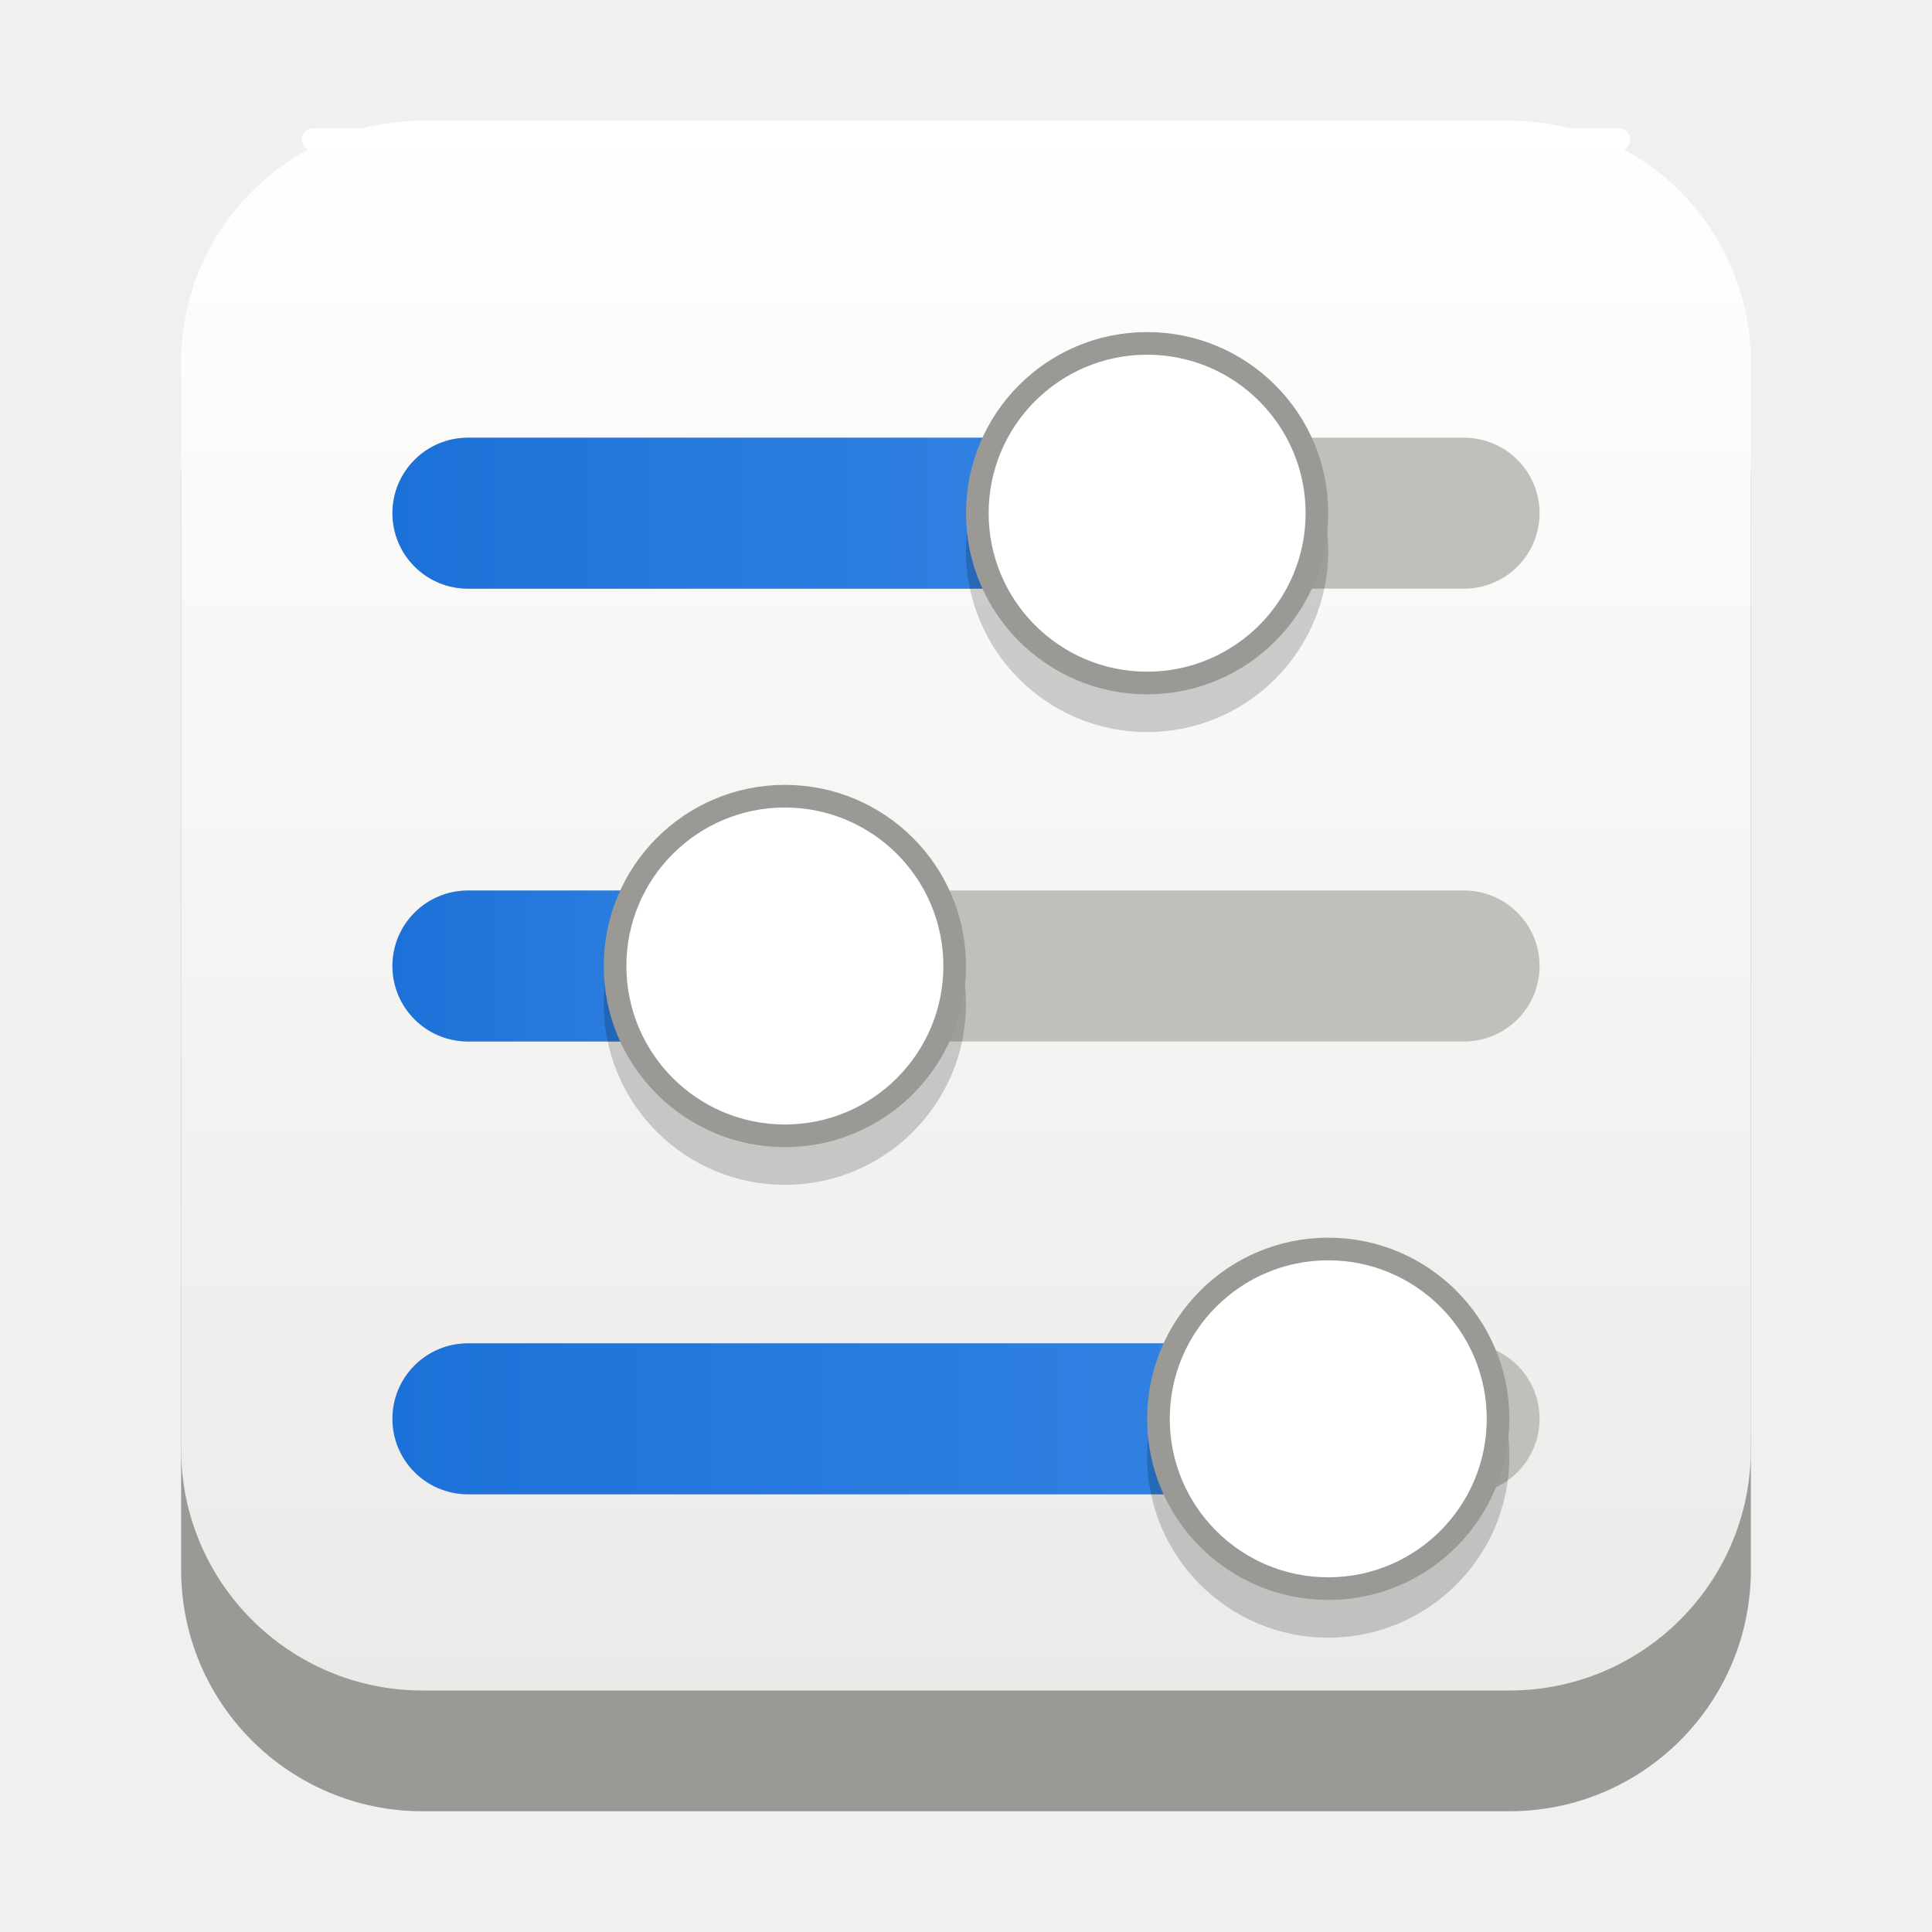
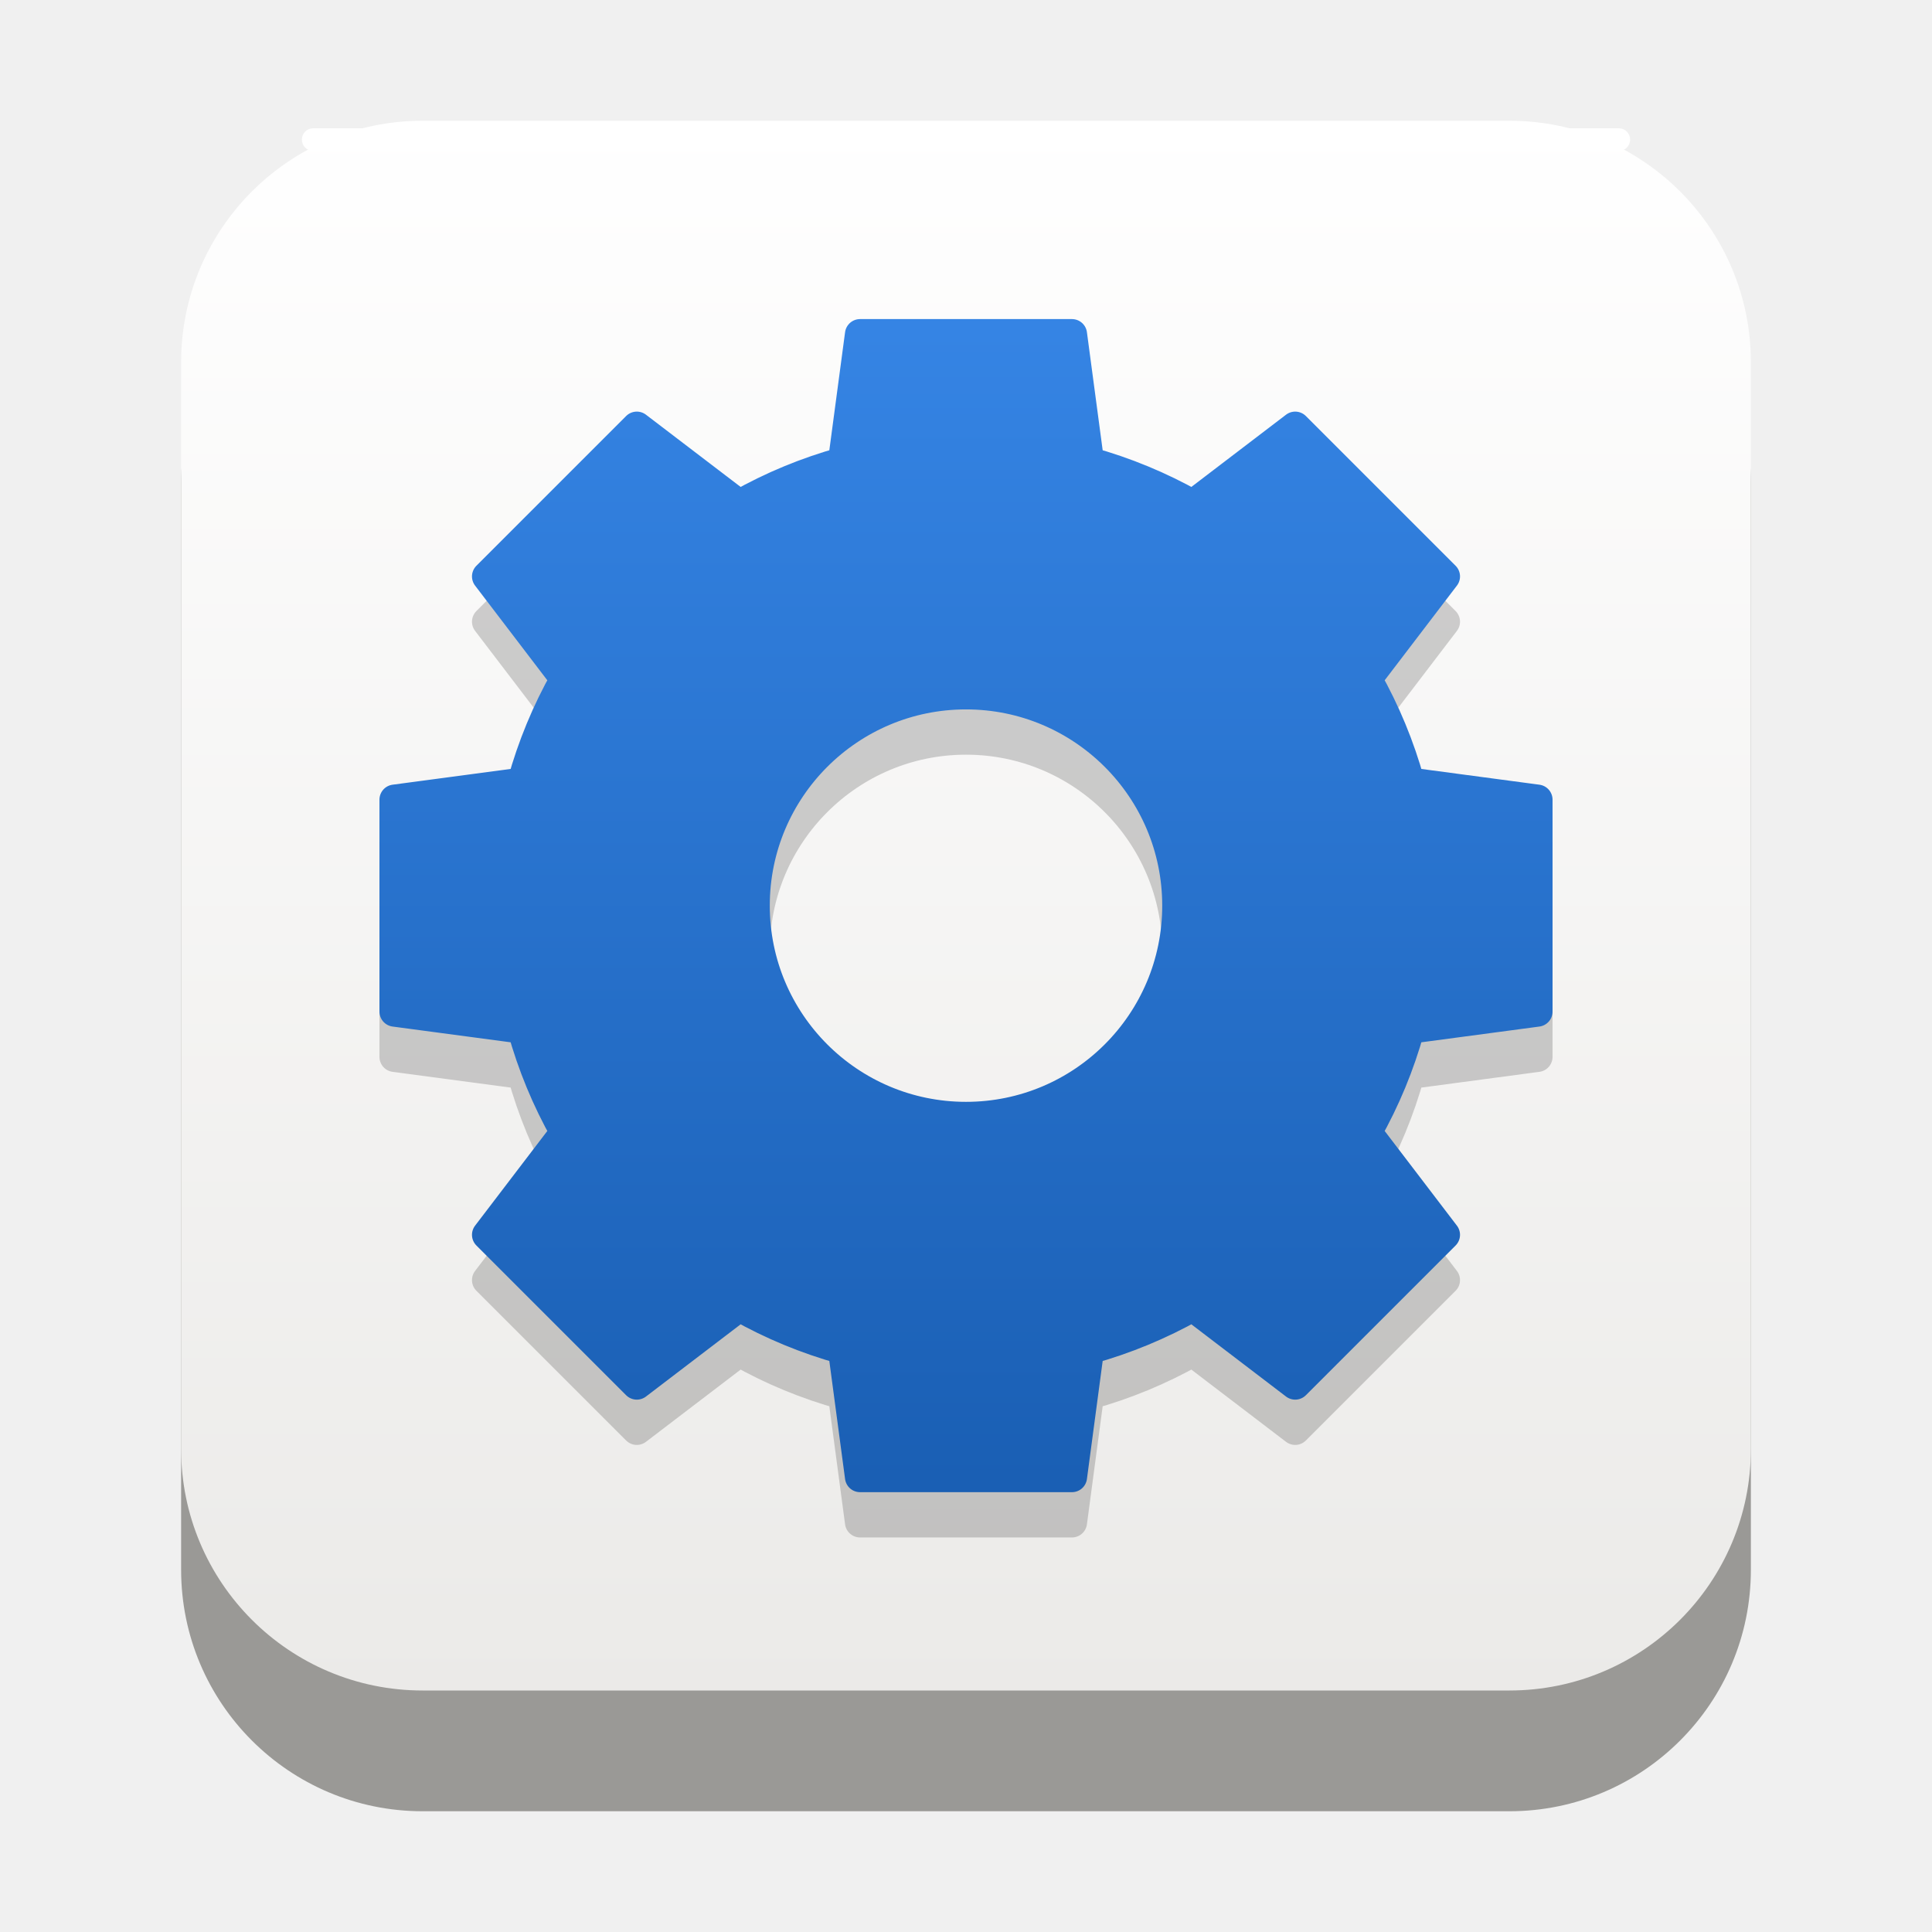
<svg xmlns="http://www.w3.org/2000/svg" height="128px" viewBox="0 0 128 128" width="128px">
  <defs>
    <linearGradient id="face" x1="0" x2="0" y1="0" y2="1">
      <stop offset="0" stop-color="#ffffff" />
      <stop offset="1" stop-color="#ebeae8" />
    </linearGradient>
-     <linearGradient id="blue" x1="0" x2="1" y1="0" y2="0">
-       <stop offset="0" stop-color="#1c71d8" />
-       <stop offset="1" stop-color="#3584e4" />
+     <linearGradient id="blue" x1="0" x2="0" y1="0" y2="1">
+       <stop offset="0" stop-color="#3584e4" />
+       <stop offset="1" stop-color="#1a5fb4" />
    </linearGradient>
  </defs>
  <rect fill="#9a9996" height="104" rx="16" width="104" x="12" y="16" />
  <rect fill="url(#face)" height="104" rx="16" width="104" x="12" y="8" />
  <rect fill="#ffffff" height="1.5" rx="0.75" width="88" x="20" y="8.5" />
-   <g fill="#c0bfbc">
-     <rect height="10" rx="5" width="76" x="26" y="29" />
-     <rect height="10" rx="5" width="76" x="26" y="59" />
-     <rect height="10" rx="5" width="76" x="26" y="89" />
-   </g>
-   <g fill="url(#blue)">
-     <rect height="10" rx="5" width="50" x="26" y="29" />
-     <rect height="10" rx="5" width="26" x="26" y="59" />
-     <rect height="10" rx="5" width="62" x="26" y="89" />
-   </g>
-   <g fill="#000000" opacity="0.18">
-     <circle cx="76" cy="36.5" r="12" />
-     <circle cx="52" cy="66.5" r="12" />
-     <circle cx="88" cy="96.5" r="12" />
-   </g>
-   <g fill="#ffffff" stroke="#9a9996" stroke-width="1.5">
-     <circle cx="76" cy="34" r="11.25" />
-     <circle cx="52" cy="64" r="11.25" />
-     <circle cx="88" cy="94" r="11.25" />
-   </g>
+   <path d="M55.85 30.61L56.98 22.14L71.02 22.14L72.15 30.61A30.50 30.50 0 0 1 79.02 33.45L85.81 28.27L95.73 38.19L90.55 44.98A30.50 30.50 0 0 1 93.39 51.85L101.86 52.98L101.86 67.02L93.39 68.15A30.50 30.50 0 0 1 90.55 75.02L95.73 81.81L85.81 91.73L79.02 86.55A30.50 30.50 0 0 1 72.15 89.39L71.02 97.86L56.98 97.86L55.85 89.39A30.50 30.50 0 0 1 48.98 86.55L42.19 91.73L32.27 81.81L37.45 75.02A30.50 30.50 0 0 1 34.61 68.15L26.14 67.02L26.14 52.98L34.61 51.85A30.50 30.50 0 0 1 37.45 44.98L32.27 38.19L42.19 28.27L48.98 33.45A30.50 30.50 0 0 1 55.85 30.61ZM50.00 60.00a14 14 0 1 0 28 0a14 14 0 1 0-28 0Z" fill="#000000" fill-rule="evenodd" opacity="0.18" stroke="#000000" stroke-linejoin="round" stroke-width="2" transform="translate(0 3)" />
+   <path d="M55.85 30.61L56.98 22.14L71.02 22.14L72.15 30.61A30.50 30.50 0 0 1 79.02 33.45L85.81 28.27L95.73 38.19L90.55 44.98A30.50 30.50 0 0 1 93.39 51.85L101.86 52.98L101.86 67.02L93.39 68.15A30.50 30.50 0 0 1 90.55 75.02L95.73 81.81L85.81 91.73L79.02 86.55A30.50 30.50 0 0 1 72.15 89.39L71.02 97.86L56.98 97.86L55.85 89.39A30.50 30.50 0 0 1 48.98 86.55L42.19 91.73L32.27 81.81L37.45 75.02A30.50 30.50 0 0 1 34.61 68.15L26.14 67.02L26.14 52.98L34.61 51.85A30.50 30.50 0 0 1 37.45 44.98L32.27 38.19L42.19 28.27L48.98 33.45A30.50 30.50 0 0 1 55.85 30.61ZM50.00 60.00a14 14 0 1 0 28 0a14 14 0 1 0-28 0Z" fill="url(#blue)" fill-rule="evenodd" stroke="url(#blue)" stroke-linejoin="round" stroke-width="2" />
</svg>
